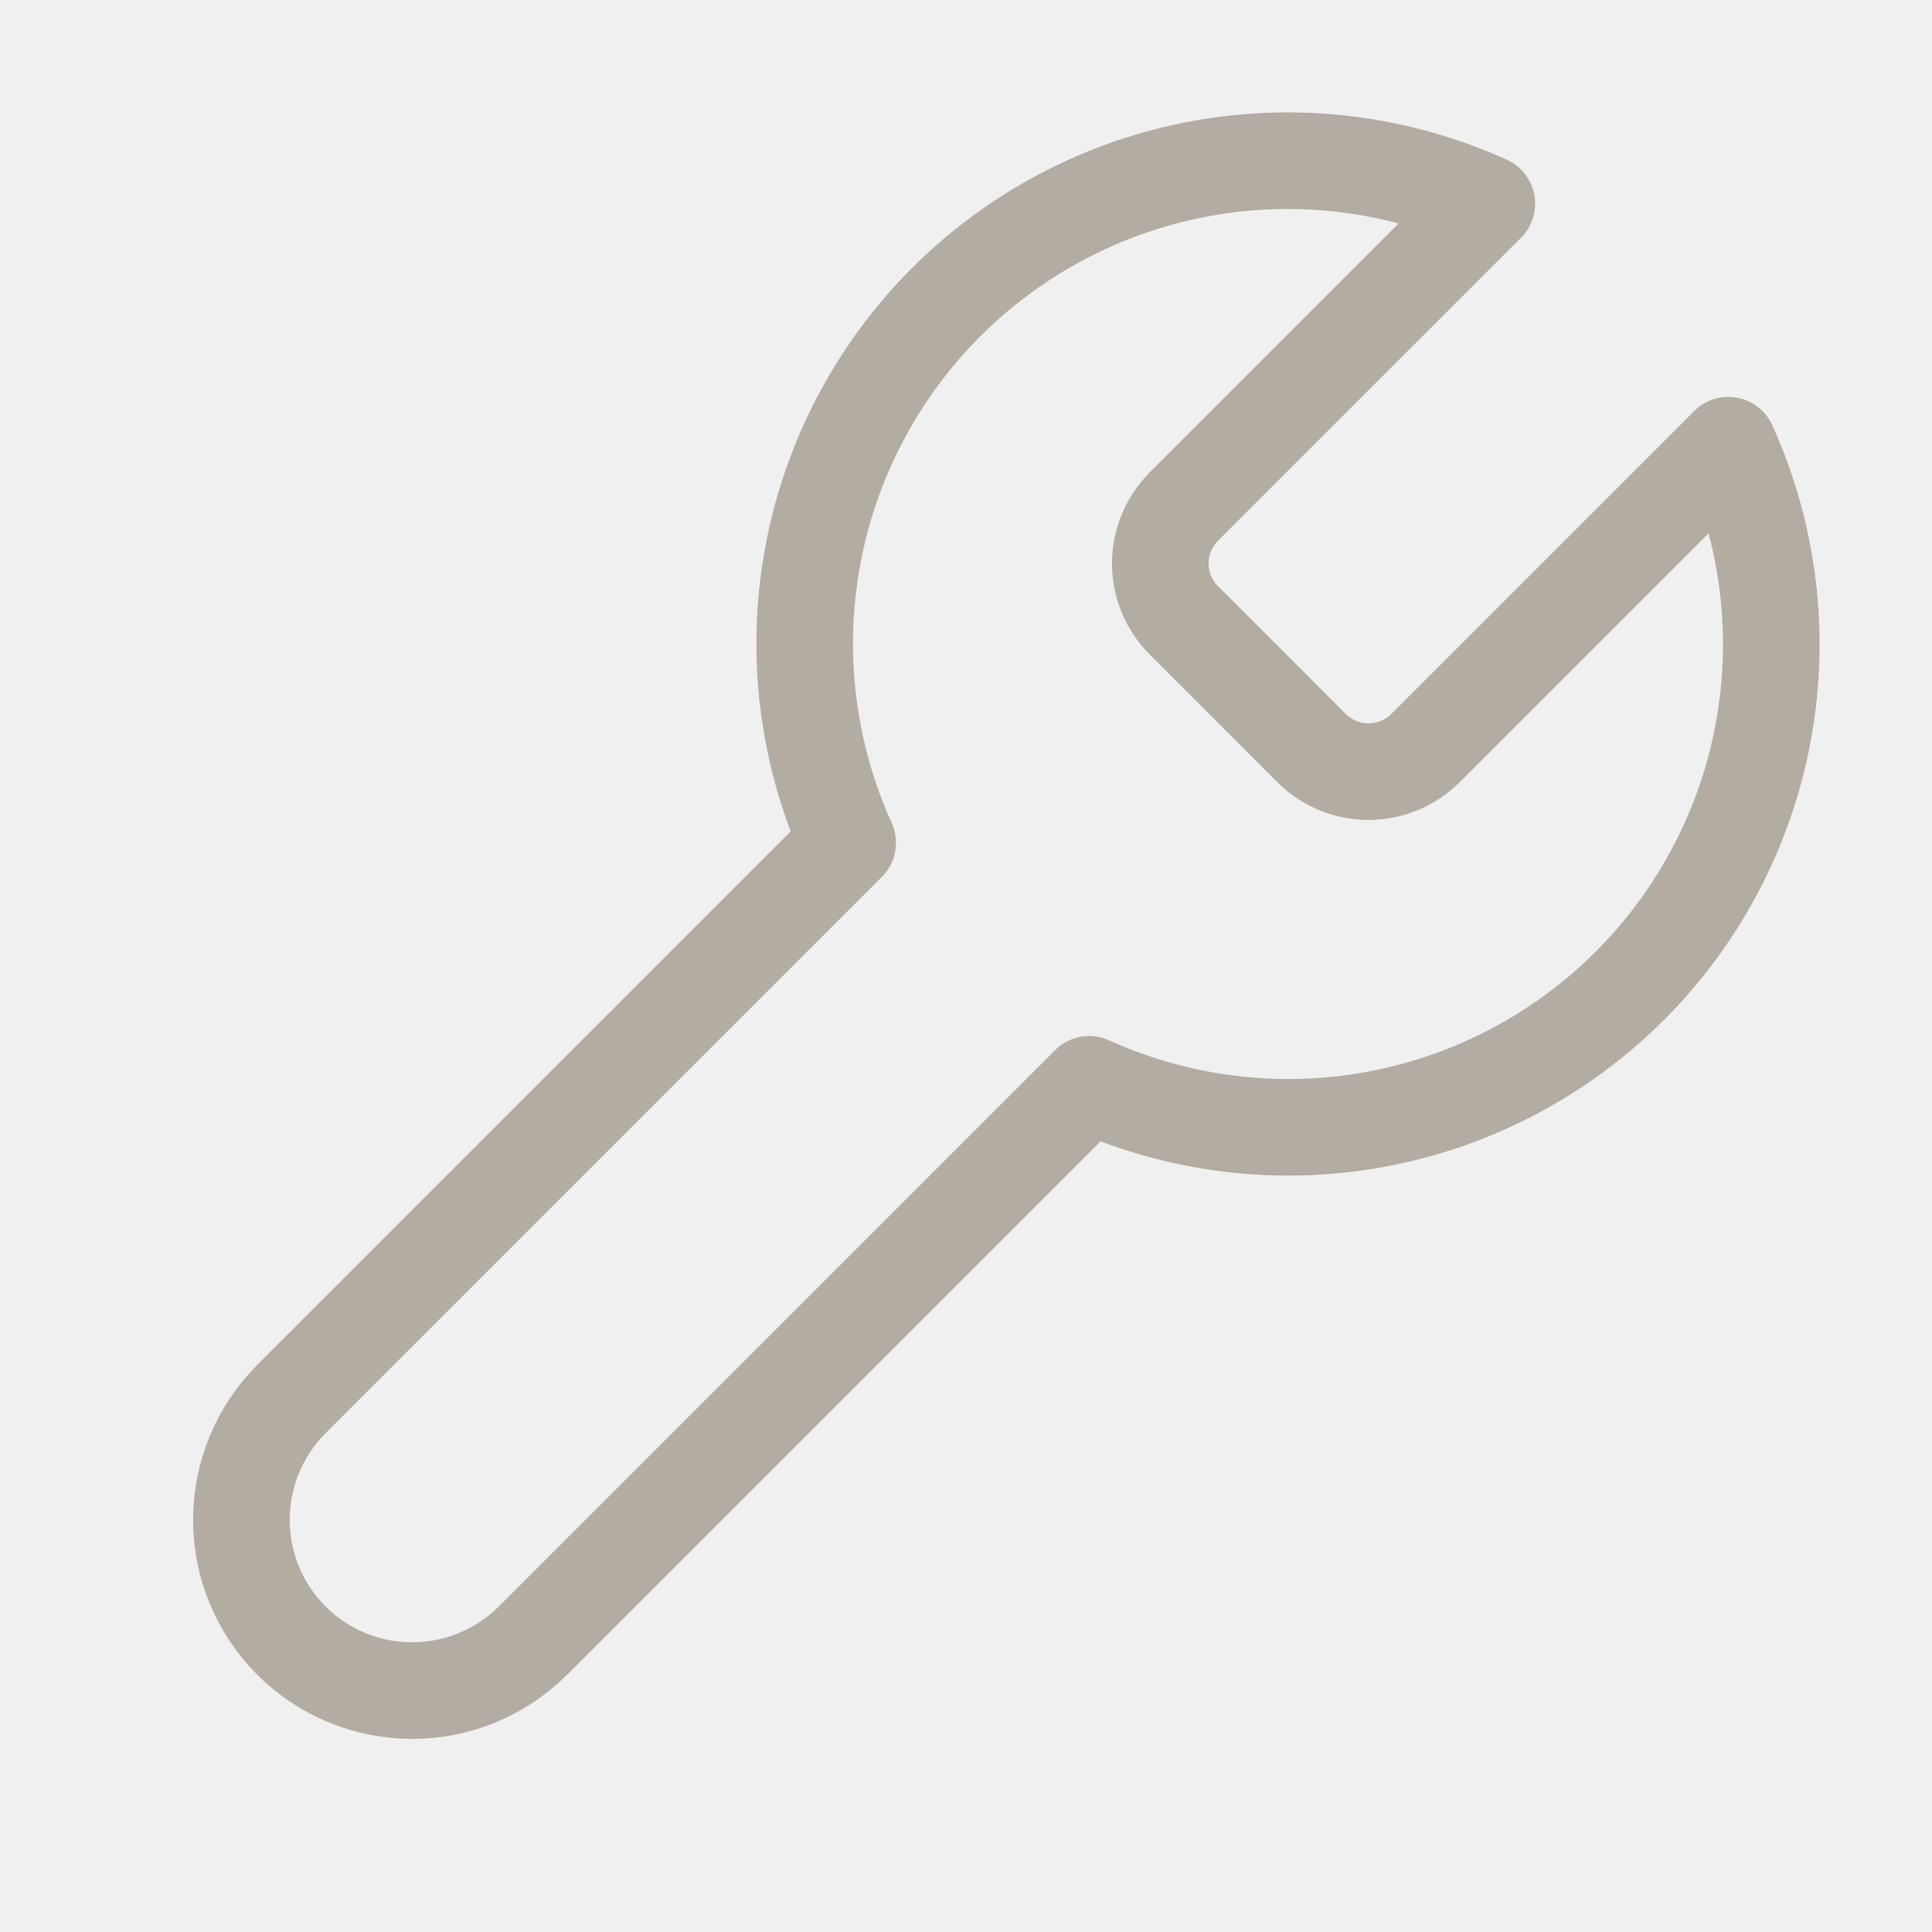
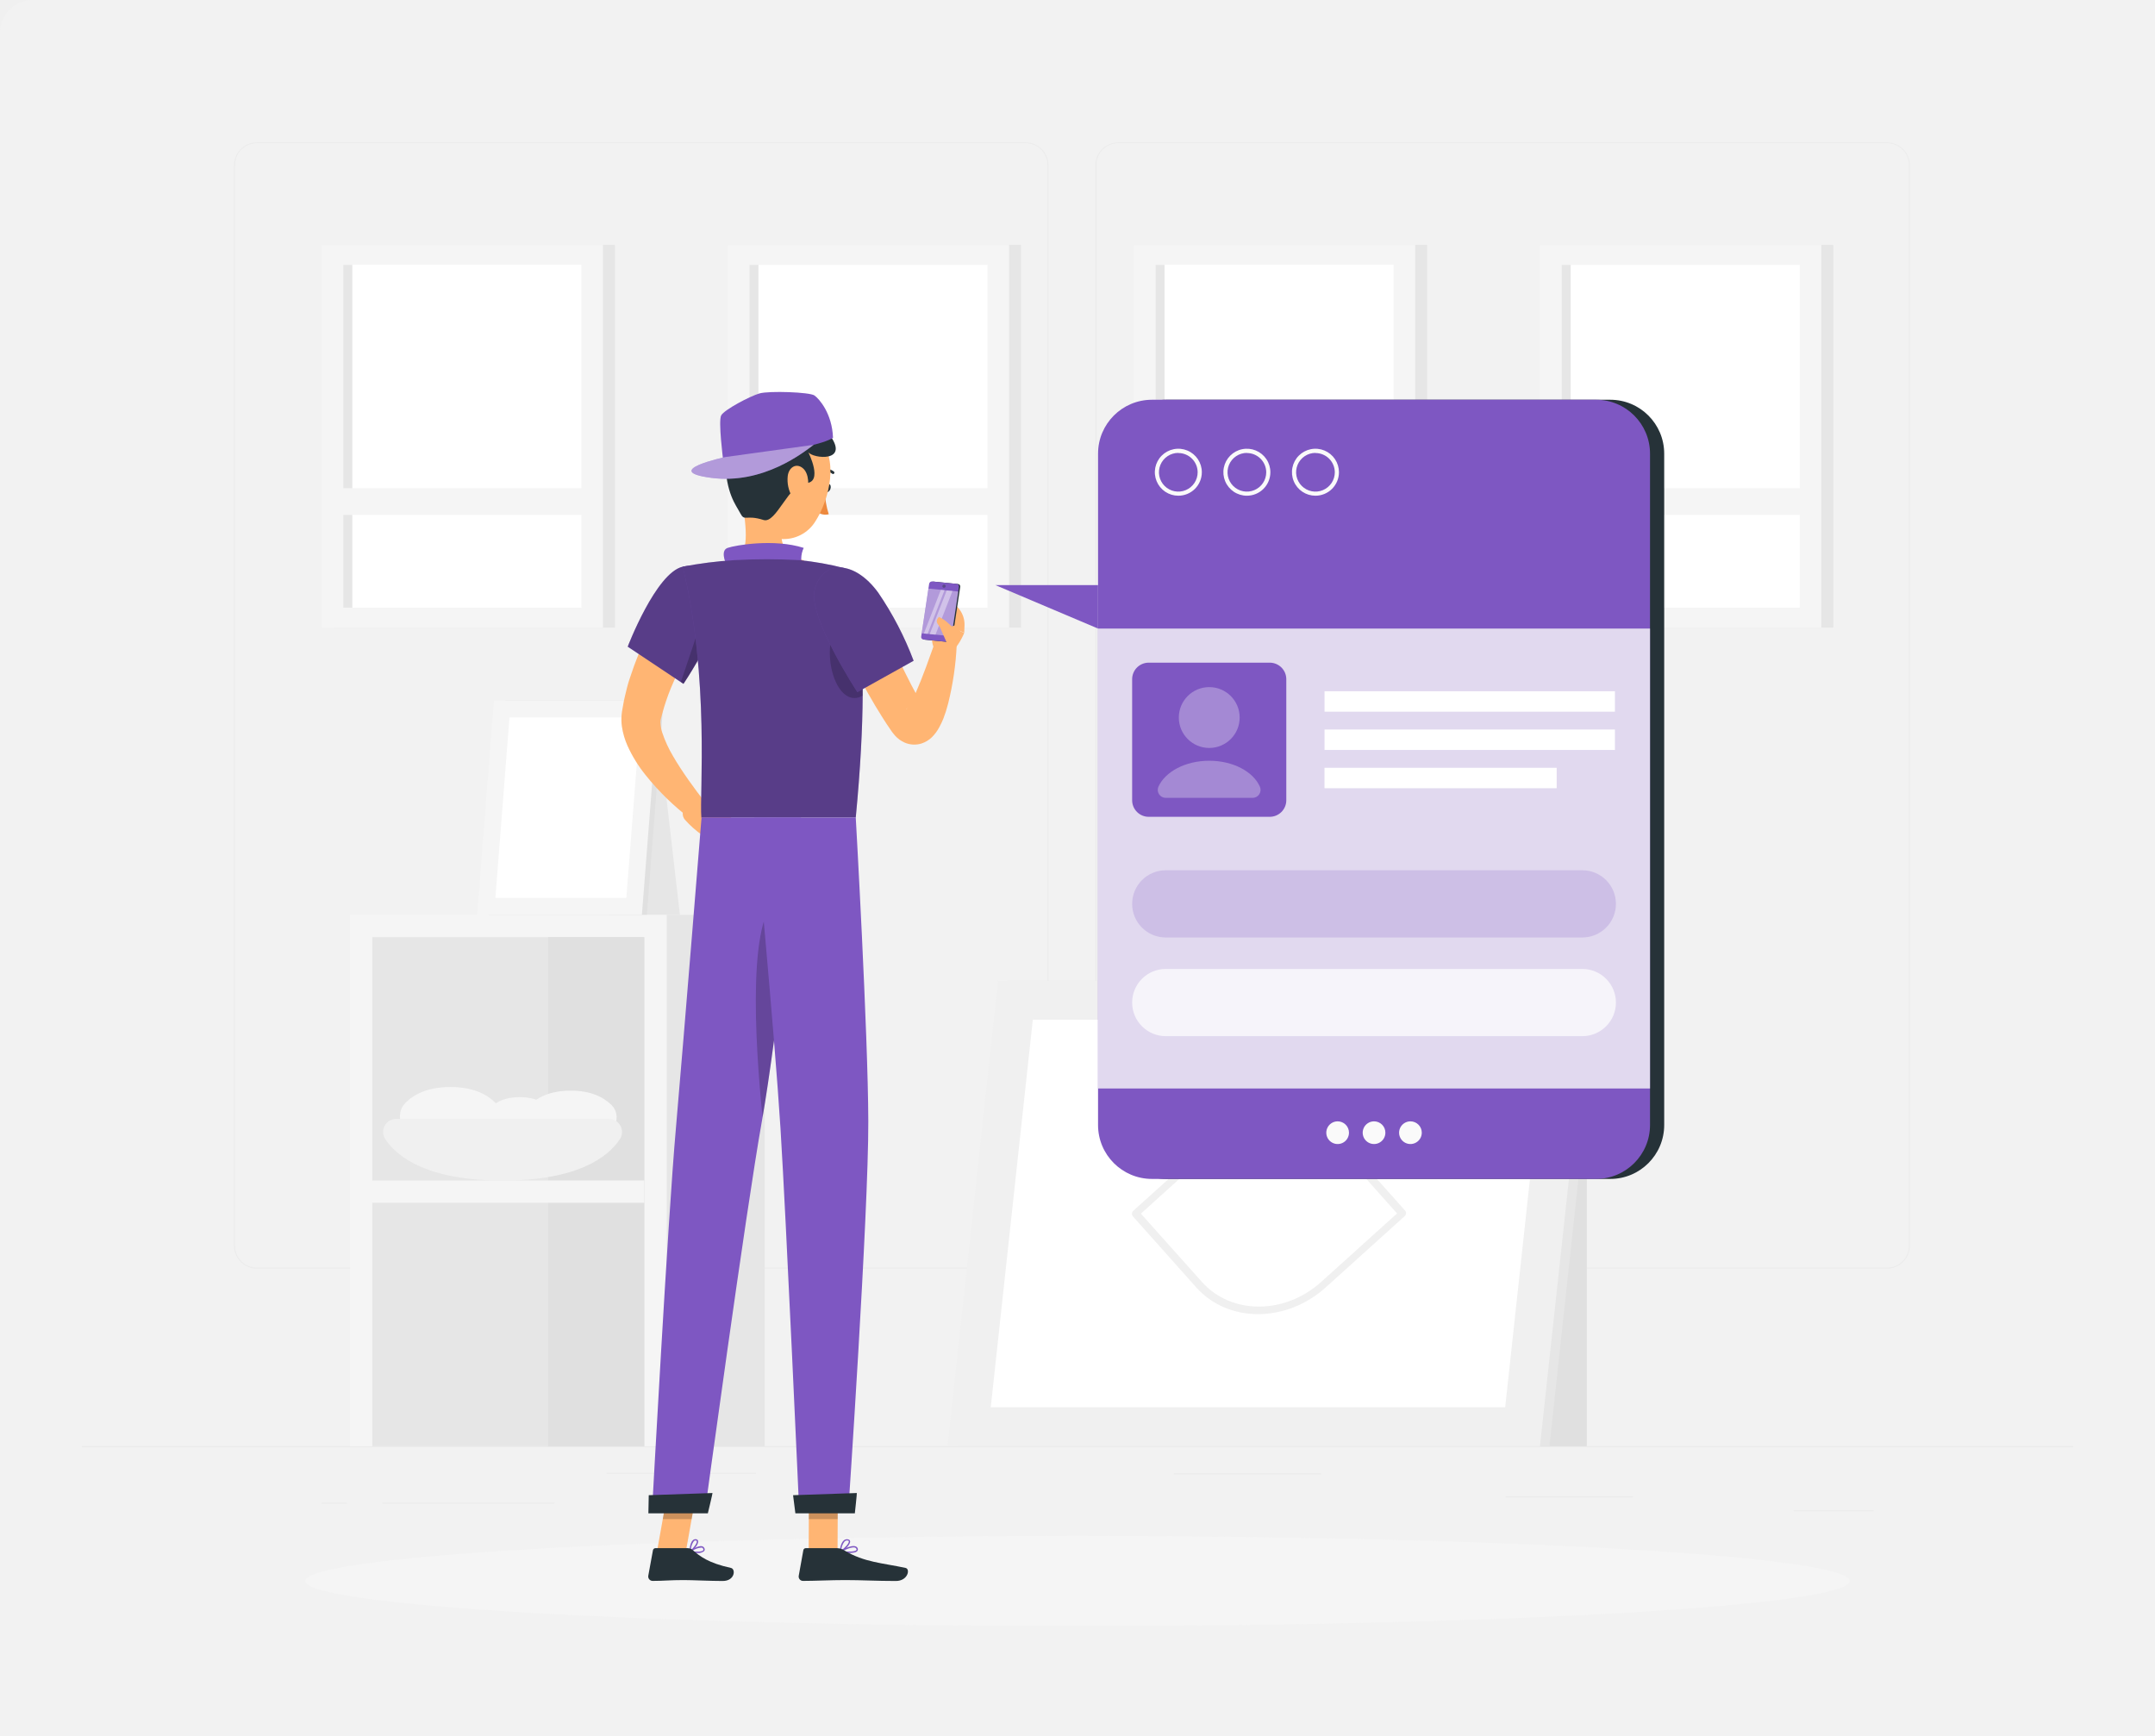
- <svg xmlns="http://www.w3.org/2000/svg" width="40" height="40" viewBox="0 0 40 40" fill="none">
-   <path d="M24.5 10.5C24.194 10.812 24.023 11.23 24.023 11.667C24.023 12.103 24.194 12.522 24.5 12.833L27.166 15.5C27.478 15.805 27.897 15.976 28.333 15.976C28.769 15.976 29.188 15.805 29.5 15.5L35.783 9.217C36.621 11.069 36.875 13.132 36.511 15.132C36.146 17.132 35.181 18.973 33.744 20.41C32.306 21.848 30.465 22.813 28.465 23.177C26.465 23.542 24.402 23.288 22.55 22.45L11.033 33.967C10.37 34.63 9.471 35.002 8.533 35.002C7.595 35.002 6.696 34.63 6.033 33.967C5.37 33.304 4.998 32.404 4.998 31.467C4.998 30.529 5.37 29.63 6.033 28.967L17.55 17.45C16.712 15.598 16.458 13.535 16.822 11.535C17.187 9.535 18.152 7.694 19.589 6.256C21.027 4.819 22.868 3.854 24.868 3.489C26.868 3.125 28.931 3.379 30.783 4.217L24.516 10.483L24.5 10.5Z" stroke="#B3ACA2" stroke-width="2" stroke-linecap="round" stroke-linejoin="round" />
+ <svg xmlns="http://www.w3.org/2000/svg" width="329" height="265" viewBox="0 0 329 265" fill="none">
+   <path d="M0 5C0 2.239 2.239 0 5 0H329V270H5C2.239 270 0 267.761 0 265V5Z" fill="#F2F2F2" />
+   <path d="M316.5 220.801H12.5V220.953H316.5V220.801Z" fill="#EBEBEB" />
+   <path d="M286.039 230.584H273.837V230.736H286.039V230.584Z" fill="#EBEBEB" />
+   <path d="M249.316 228.456H229.848V228.608H249.316V228.456Z" fill="#EBEBEB" />
+   <path d="M201.691 224.942H179.208V225.094H201.691V224.942Z" fill="#EBEBEB" />
+   <path d="M84.639 229.416H58.38V229.568H84.639V229.416Z" fill="#EBEBEB" />
+   <path d="M52.962 229.416H49.114V229.568H52.962V229.416Z" fill="#EBEBEB" />
+   <path d="M115.392 224.862H92.604V225.014H115.392V224.862Z" fill="#EBEBEB" />
+   <path d="M156.596 193.684H39.197C38.278 193.683 37.396 193.316 36.746 192.665C36.096 192.014 35.732 191.132 35.732 190.212V25.183C35.74 24.269 36.108 23.394 36.757 22.75C37.406 22.106 38.283 21.743 39.197 21.742H156.596C157.517 21.742 158.4 22.108 159.051 22.759C159.702 23.41 160.068 24.293 160.068 25.213V190.212C160.068 191.133 159.702 192.016 159.051 192.667C158.4 193.318 157.517 193.684 156.596 193.684ZM39.197 21.863C38.318 21.865 37.475 22.215 36.854 22.838C36.233 23.46 35.884 24.304 35.884 25.183V190.212C35.884 191.092 36.233 191.935 36.854 192.558C37.475 193.18 38.318 193.531 39.197 193.532H156.596C157.476 193.531 158.319 193.18 158.942 192.558C159.564 191.936 159.914 191.092 159.916 190.212V25.183C159.914 24.303 159.564 23.46 158.942 22.837C158.319 22.215 157.476 21.865 156.596 21.863H39.197Z" fill="#EBEBEB" />
+   <path d="M288.113 193.684H170.708C169.787 193.683 168.905 193.316 168.255 192.666C167.604 192.015 167.238 191.133 167.236 190.212V25.183C167.246 24.268 167.615 23.394 168.265 22.75C168.915 22.105 169.793 21.743 170.708 21.742H288.113C289.026 21.745 289.901 22.108 290.549 22.752C291.196 23.396 291.564 24.27 291.572 25.183V190.212C291.572 191.131 291.208 192.012 290.56 192.663C289.911 193.314 289.031 193.681 288.113 193.684ZM170.708 21.863C169.828 21.865 168.984 22.215 168.362 22.837C167.74 23.46 167.39 24.303 167.388 25.183V190.212C167.39 191.092 167.74 191.936 168.362 192.558C168.984 193.18 169.828 193.531 170.708 193.532H288.113C288.992 193.531 289.836 193.18 290.458 192.558C291.08 191.936 291.431 191.092 291.432 190.212V25.183C291.431 24.303 291.08 23.46 290.458 22.837C289.836 22.215 288.992 21.865 288.113 21.863H170.708Z" fill="#EBEBEB" />
+   <path d="M50.95 95.814H93.887L93.887 37.392L50.95 37.392L50.95 95.814Z" fill="#E6E6E6" />
+   <path d="M49.114 95.814H92.051L92.051 37.392L49.114 37.392L49.114 95.814Z" fill="#F5F5F5" />
+   <path d="M88.761 92.774V40.432H52.409V92.774H88.761Z" fill="white" />
+   <path d="M53.789 92.774V40.432H52.403V92.774H53.789Z" fill="#E6E6E6" />
+   <path d="M50.476 78.62H90.689V74.54H50.476V78.62Z" fill="#F5F5F5" />
+   <path d="M112.948 95.814H155.885V37.392L112.948 37.392V95.814Z" fill="#E6E6E6" />
+   <path d="M111.117 95.814H154.054V37.392L111.117 37.392V95.814Z" fill="#F5F5F5" />
+   <path d="M150.765 92.781V40.438H114.413V92.781H150.765Z" fill="white" />
+   <path d="M115.793 92.774V40.432H114.407V92.774H115.793Z" fill="#E6E6E6" />
+   <path d="M112.479 78.62H152.693V74.54H112.479V78.62Z" fill="#F5F5F5" />
+   <path d="M174.945 95.814H217.882V37.392L174.945 37.392V95.814Z" fill="#E6E6E6" />
+   <path d="M173.115 95.814H216.052V37.392L173.115 37.392V95.814Z" fill="#F5F5F5" />
+   <path d="M212.763 92.774V40.432H176.411V92.774H212.763Z" fill="white" />
+   <path d="M177.791 92.781V40.438H176.405V92.781H177.791Z" fill="#E6E6E6" />
+   <path d="M174.477 78.62H214.69V74.54H174.477V78.62Z" fill="#F5F5F5" />
+   <path d="M236.949 95.814H279.886V37.392L236.949 37.392V95.814Z" fill="#E6E6E6" />
+   <path d="M235.113 95.814H278.05V37.392L235.113 37.392V95.814Z" fill="#F5F5F5" />
+   <path d="M274.767 92.781V40.438H238.415V92.781H274.767Z" fill="white" />
+   <path d="M239.795 92.774V40.432H238.408V92.774H239.795Z" fill="#E6E6E6" />
+   <path d="M236.475 78.62H276.688V74.54H236.475V78.62Z" fill="#F5F5F5" />
+   <path d="M242.257 158.341H213.882V220.801H242.257V158.341Z" fill="#E0E0E0" />
+   <path d="M153.817 149.732L146.108 220.801H236.548L244.257 149.732H153.817Z" fill="#E6E6E6" />
+   <path d="M152.37 149.732L144.661 220.801H235.101L242.81 149.732H152.37Z" fill="#F0F0F0" />
+   <path d="M151.258 214.849H229.793L236.214 155.684H157.678L151.258 214.849Z" fill="white" />
+   <path d="M172.927 185.671L182.606 196.53C187.47 202.002 196.365 202.002 202.421 196.53L214.453 185.671C214.566 185.571 214.637 185.433 214.654 185.284C214.671 185.135 214.632 184.984 214.545 184.862L204.865 174.003C200.001 168.531 191.106 168.531 185.05 174.003L173.012 184.862C172.9 184.963 172.83 185.101 172.814 185.25C172.799 185.399 172.839 185.549 172.927 185.671ZM213.286 185.263L201.697 195.721C196.134 200.737 187.975 200.737 183.5 195.721L174.179 185.294L185.78 174.812C191.343 169.796 199.509 169.796 203.977 174.812L213.286 185.263Z" fill="#F0F0F0" />
+   <path d="M101.766 220.801H116.748L116.748 139.663H101.766L101.766 220.801Z" fill="#E6E6E6" />
+   <path d="M101.767 139.663H53.443V220.801H101.767V139.663Z" fill="#F5F5F5" />
+   <path d="M98.362 220.801V143.068H56.841L56.841 220.801H98.362Z" fill="#E6E6E6" />
+   <path d="M98.362 220.801V143.068H83.678V220.801H98.362Z" fill="#E0E0E0" />
+   <path d="M73.567 173.304C74.137 173.305 74.694 173.138 75.169 172.824C75.644 172.51 76.016 172.062 76.238 171.538C76.46 171.014 76.522 170.435 76.417 169.875C76.312 169.316 76.044 168.799 75.647 168.391C74.321 167.042 72.187 165.959 68.764 165.959C65.341 165.959 63.213 167.054 61.882 168.391C61.484 168.8 61.216 169.317 61.111 169.877C61.006 170.437 61.069 171.016 61.292 171.541C61.514 172.066 61.887 172.513 62.363 172.826C62.839 173.14 63.397 173.306 63.967 173.304H73.567Z" fill="#F5F5F5" />
+   <path d="M82.42 172.228C82.786 172.228 83.143 172.121 83.448 171.919C83.753 171.717 83.992 171.43 84.135 171.093C84.277 170.757 84.318 170.386 84.251 170.026C84.184 169.667 84.012 169.335 83.757 169.072C82.9 168.209 81.532 167.504 79.337 167.504C77.142 167.504 75.768 168.209 74.917 169.072C74.663 169.335 74.491 169.667 74.424 170.026C74.357 170.386 74.397 170.757 74.54 171.093C74.683 171.43 74.921 171.717 75.227 171.919C75.531 172.121 75.889 172.228 76.255 172.228H82.42Z" fill="#F5F5F5" />
+   <path d="M91.504 173.213C92.022 173.214 92.528 173.062 92.96 172.776C93.392 172.49 93.73 172.083 93.932 171.606C94.134 171.129 94.191 170.603 94.095 170.094C93.999 169.585 93.756 169.115 93.394 168.744C92.178 167.528 90.245 166.513 87.132 166.513C84.019 166.513 82.073 167.516 80.87 168.744C80.508 169.115 80.264 169.585 80.169 170.094C80.073 170.603 80.13 171.129 80.332 171.606C80.534 172.083 80.872 172.49 81.304 172.776C81.736 173.062 82.242 173.214 82.76 173.213H91.504Z" fill="#F5F5F5" />
+   <path d="M92.969 170.823C93.332 170.825 93.688 170.924 93.998 171.113C94.309 171.301 94.562 171.57 94.732 171.891C94.901 172.212 94.98 172.573 94.96 172.936C94.939 173.298 94.821 173.648 94.616 173.948C92.792 176.684 88.165 180.235 76.729 180.235C65.293 180.235 60.684 176.684 58.836 173.948C58.631 173.648 58.513 173.297 58.492 172.934C58.472 172.571 58.552 172.209 58.722 171.888C58.892 171.567 59.146 171.298 59.458 171.11C59.769 170.923 60.126 170.823 60.489 170.823H92.969Z" fill="#F0F0F0" />
+   <path d="M98.362 183.634V180.229H54.999V183.634H98.362Z" fill="#F5F5F5" />
+   <path d="M92.932 139.663H103.797L100.575 111.72H92.932V139.663Z" fill="#E6E6E6" />
+   <path d="M74.589 139.663H98.757L101.304 106.953H77.136L74.589 139.663Z" fill="#E0E0E0" />
+   <path d="M72.85 139.663H97.997L100.55 106.953H75.404L72.85 139.663Z" fill="#F5F5F5" />
+   <path d="M95.62 137.085L97.772 109.531H77.781L75.629 137.085H95.62Z" fill="white" />
+   <path d="M164.5 248.258C229.606 248.258 282.385 245.177 282.385 241.376C282.385 237.575 229.606 234.493 164.5 234.493C99.394 234.493 46.615 237.575 46.615 241.376C46.615 245.177 99.394 248.258 164.5 248.258Z" fill="#F5F5F5" />
+   <path d="M105.749 122.311L108.588 122.183L107.305 127.57C106.293 126.876 105.37 126.059 104.557 125.138C104.323 124.862 104.207 124.505 104.234 124.145C104.261 123.784 104.43 123.448 104.703 123.211L105.749 122.311Z" fill="#FFB573" />
+   <path d="M111.878 125.09L110.607 129.485L107.305 127.57L108.588 122.183L111.878 125.09Z" fill="#FFB573" />
+   <path d="M132.781 91.194C133.93 93.741 135.134 96.356 136.35 98.903C137.566 101.451 138.782 104.01 140.131 106.448C140.454 107.056 140.8 107.664 141.135 108.272L141.201 108.388C141.201 108.388 141.201 108.388 141.147 108.345C140.971 108.177 140.764 108.042 140.539 107.95C140.426 107.899 140.307 107.86 140.186 107.835C140.049 107.801 139.908 107.783 139.767 107.78C139.505 107.768 139.243 107.805 138.994 107.889C138.764 107.954 138.555 108.078 138.386 108.248C138.301 108.364 138.441 108.248 138.563 108.09C138.714 107.882 138.852 107.665 138.976 107.439C139.262 106.935 139.584 106.345 139.821 105.737C140.891 103.305 141.852 100.539 142.807 97.876L146.059 98.484C145.919 101.501 145.479 104.497 144.746 107.427C144.547 108.22 144.3 109 144.004 109.762C143.825 110.196 143.622 110.621 143.396 111.033C143.095 111.603 142.707 112.124 142.247 112.577C141.813 112.993 141.292 113.309 140.721 113.501C140.299 113.638 139.857 113.697 139.414 113.677C139.182 113.666 138.952 113.633 138.727 113.58C138.519 113.53 138.316 113.463 138.119 113.38C137.561 113.134 137.062 112.773 136.654 112.322C136.515 112.171 136.385 112.012 136.264 111.847L136.112 111.635L136.033 111.519C135.608 110.911 135.176 110.26 134.775 109.622C133.158 107.081 131.735 104.491 130.367 101.87C128.999 99.25 127.783 96.599 126.628 93.838L132.781 91.194Z" fill="#FFB573" />
+   <path d="M142.284 96.945L142.946 94.805L147.202 96.629C147.202 96.629 146.309 98.97 144.77 99.924C144.465 100.118 144.095 100.183 143.741 100.104C143.388 100.025 143.08 99.81 142.886 99.505C142.401 98.744 142.189 97.842 142.284 96.945Z" fill="#FFB573" />
+   <path d="M143.828 91.498L144.509 91.692C145.322 91.927 146.033 92.427 146.53 93.112C147.026 93.797 147.28 94.628 147.251 95.474L147.208 96.611L142.952 94.787L143.828 91.498Z" fill="#FFB573" />
+   <path d="M144.916 98.028L141.165 97.657C141.114 97.651 141.064 97.636 141.019 97.611C140.974 97.585 140.934 97.551 140.903 97.51C140.871 97.469 140.849 97.422 140.836 97.372C140.824 97.322 140.822 97.27 140.831 97.219L142.047 89.151C142.064 89.044 142.122 88.948 142.208 88.881C142.293 88.815 142.401 88.783 142.509 88.792L146.254 89.163C146.306 89.166 146.357 89.181 146.403 89.205C146.45 89.23 146.49 89.264 146.523 89.305C146.555 89.347 146.578 89.394 146.59 89.445C146.602 89.496 146.604 89.549 146.594 89.601L145.378 97.669C145.359 97.775 145.301 97.87 145.216 97.937C145.131 98.003 145.024 98.035 144.916 98.028Z" fill="#263238" />
+   <path d="M144.722 98.009L140.976 97.638C140.925 97.633 140.875 97.618 140.829 97.593C140.784 97.567 140.744 97.533 140.712 97.492C140.681 97.451 140.657 97.405 140.644 97.354C140.631 97.304 140.628 97.252 140.636 97.201L141.852 89.132C141.869 89.025 141.926 88.928 142.012 88.861C142.098 88.794 142.206 88.763 142.314 88.774L146.059 89.145C146.111 89.15 146.161 89.165 146.206 89.191C146.252 89.216 146.291 89.25 146.323 89.291C146.355 89.332 146.378 89.379 146.391 89.429C146.405 89.479 146.407 89.531 146.4 89.582L145.184 97.651C145.166 97.757 145.108 97.854 145.023 97.92C144.937 97.987 144.83 98.018 144.722 98.009Z" fill="#7E57C2" />
+   <path opacity="0.4" d="M145.263 97.134L140.715 96.69L141.755 89.862L146.302 90.312L145.263 97.134Z" fill="white" />
+   <path opacity="0.4" d="M141.609 96.775L141.049 96.72L143.64 90.05L144.199 90.105L141.609 96.775Z" fill="white" />
+   <path opacity="0.4" d="M142.819 96.897L141.943 96.811L144.533 90.142L145.415 90.227L142.819 96.897Z" fill="white" />
+   <path opacity="0.4" d="M144.375 89.522C144.362 89.588 144.325 89.648 144.272 89.689C144.218 89.73 144.151 89.751 144.083 89.747C144.051 89.743 144.02 89.733 143.992 89.717C143.964 89.701 143.939 89.68 143.92 89.654C143.9 89.629 143.885 89.6 143.877 89.569C143.868 89.537 143.866 89.505 143.871 89.473C143.882 89.405 143.919 89.344 143.972 89.302C144.026 89.259 144.094 89.238 144.162 89.242C144.228 89.251 144.287 89.285 144.326 89.338C144.366 89.39 144.384 89.456 144.375 89.522Z" fill="#263238" />
+   <path d="M145.962 95.419L145.299 95.644L144.691 95.085C144.383 94.793 144.035 94.545 143.658 94.349L143.342 94.185L143.171 94.398C143.075 94.513 143.019 94.658 143.012 94.808C143.006 94.959 143.049 95.107 143.135 95.231L143.494 95.748L144.71 98.514L145.926 98.18L146.917 96.897L145.962 95.419Z" fill="#FFB573" />
+   <path d="M108.375 93.358C107.676 94.574 106.904 95.869 106.217 97.158C105.53 98.447 104.831 99.76 104.199 101.074C103.566 102.387 102.983 103.712 102.429 105.038C101.9 106.33 101.453 107.654 101.092 109.002L100.873 109.835C100.837 109.999 100.823 110.166 100.83 110.333C100.851 110.85 100.943 111.362 101.104 111.853C101.526 113.116 102.084 114.329 102.77 115.471C103.469 116.687 104.284 117.903 105.135 119.119C105.986 120.335 106.904 121.551 107.798 122.682L105.524 125.102C102.932 123.143 100.593 120.87 98.562 118.335C97.46 116.971 96.534 115.474 95.808 113.878C95.389 112.943 95.099 111.955 94.945 110.941C94.861 110.337 94.847 109.725 94.902 109.117L94.957 108.643L95.012 108.327L95.127 107.689C95.261 106.819 95.48 106.017 95.674 105.19C95.869 104.363 96.13 103.585 96.404 102.812C96.915 101.244 97.529 99.772 98.173 98.259C98.818 96.745 99.529 95.346 100.289 93.936C100.666 93.23 101.055 92.531 101.456 91.838C101.858 91.127 102.259 90.476 102.739 89.74L108.375 93.358Z" fill="#FFB573" />
+   <path d="M125.983 74.358C125.868 74.692 125.947 75.033 126.166 75.118C126.384 75.203 126.652 74.996 126.774 74.662C126.895 74.328 126.81 73.987 126.591 73.902C126.372 73.817 126.099 74.03 125.983 74.358Z" fill="#263238" />
+   <path d="M125.916 75.021C125.963 76.206 126.167 77.38 126.524 78.511C126.238 78.586 125.938 78.596 125.647 78.541C125.356 78.487 125.08 78.368 124.84 78.195L125.916 75.021Z" fill="#ED893E" />
+   <path d="M127.157 72.376C127.115 72.369 127.077 72.35 127.047 72.321C126.841 72.162 126.601 72.054 126.345 72.005C126.089 71.957 125.826 71.969 125.576 72.042C125.549 72.049 125.522 72.051 125.495 72.048C125.468 72.044 125.441 72.035 125.418 72.022C125.394 72.008 125.373 71.99 125.356 71.969C125.34 71.947 125.328 71.922 125.32 71.896C125.313 71.869 125.311 71.842 125.314 71.815C125.318 71.787 125.327 71.761 125.34 71.737C125.354 71.714 125.372 71.693 125.394 71.676C125.415 71.659 125.44 71.647 125.466 71.64C125.784 71.549 126.118 71.535 126.442 71.6C126.765 71.664 127.069 71.805 127.327 72.011C127.366 72.051 127.388 72.104 127.388 72.16C127.388 72.216 127.366 72.269 127.327 72.309C127.305 72.331 127.278 72.349 127.249 72.36C127.219 72.372 127.188 72.377 127.157 72.376Z" fill="#263238" />
+   <path d="M113.343 75.367C113.458 79.015 114.802 83.375 112.631 85.527C112.631 85.527 113.641 88.792 119.623 88.792C126.208 88.792 122.663 85.527 122.663 85.527C119.015 84.67 119.015 82.001 119.557 79.496L113.343 75.367Z" fill="#FFB573" />
+   <path d="M111.087 86.646C110.576 85.612 110.048 84.019 111.087 83.648C112.248 83.241 118.189 82.207 122.7 83.648C122.463 84.151 122.335 84.698 122.325 85.253C122.315 85.808 122.422 86.36 122.639 86.871L111.087 86.646Z" fill="#7E57C2" />
+   <path d="M106.479 237.102C106.092 237.101 105.707 237.06 105.329 236.98C105.309 236.975 105.291 236.965 105.277 236.95C105.263 236.934 105.253 236.915 105.25 236.895C105.245 236.875 105.246 236.855 105.254 236.836C105.262 236.817 105.275 236.802 105.293 236.791C105.342 236.755 106.509 235.934 107.166 236.068C107.236 236.082 107.303 236.111 107.362 236.153C107.421 236.195 107.47 236.249 107.506 236.311C107.558 236.384 107.587 236.471 107.587 236.56C107.587 236.65 107.558 236.737 107.506 236.81C107.363 236.924 107.198 237.009 107.022 237.059C106.845 237.109 106.661 237.124 106.479 237.102ZM105.615 236.822C106.278 236.937 107.178 236.931 107.36 236.688C107.36 236.688 107.433 236.591 107.33 236.421C107.307 236.382 107.277 236.349 107.24 236.323C107.203 236.298 107.161 236.281 107.117 236.275C106.574 236.307 106.052 236.497 105.615 236.822Z" fill="#7E57C2" />
+   <path d="M105.354 236.974H105.299C105.282 236.964 105.268 236.95 105.258 236.933C105.249 236.916 105.244 236.896 105.244 236.877C105.244 236.822 105.305 235.557 105.798 235.132C105.858 235.08 105.929 235.041 106.005 235.018C106.082 234.995 106.162 234.988 106.241 234.998C106.322 234.997 106.401 235.024 106.463 235.075C106.525 235.126 106.567 235.198 106.582 235.278C106.679 235.77 105.84 236.731 105.402 236.974H105.354ZM106.168 235.186C106.082 235.187 105.999 235.222 105.937 235.284C105.644 235.685 105.481 236.167 105.469 236.664C105.901 236.323 106.436 235.6 106.381 235.308C106.381 235.308 106.381 235.211 106.217 235.192L106.168 235.186Z" fill="#7E57C2" />
+   <path d="M129.637 237.102C129.183 237.1 128.729 237.059 128.281 236.98C128.261 236.975 128.243 236.965 128.229 236.95C128.215 236.934 128.205 236.915 128.202 236.895C128.199 236.874 128.202 236.852 128.21 236.833C128.219 236.813 128.233 236.797 128.251 236.785C128.47 236.658 130.428 235.539 130.902 236.311C130.95 236.378 130.976 236.459 130.976 236.542C130.976 236.625 130.95 236.706 130.902 236.773C130.744 237.023 130.203 237.102 129.637 237.102ZM128.616 236.822C129.443 236.937 130.561 236.925 130.75 236.652C130.75 236.652 130.811 236.566 130.719 236.421C130.452 235.983 129.266 236.481 128.628 236.822H128.616Z" fill="#7E57C2" />
+   <path d="M128.306 236.974C128.286 236.98 128.265 236.98 128.245 236.974C128.23 236.965 128.218 236.951 128.21 236.935C128.202 236.918 128.2 236.9 128.202 236.883C128.202 236.834 128.275 235.667 128.81 235.186C128.888 235.116 128.98 235.064 129.079 235.032C129.179 235.001 129.284 234.991 129.388 235.004C129.68 235.034 129.765 235.18 129.783 235.302C129.868 235.813 128.871 236.743 128.342 236.986L128.306 236.974ZM129.309 235.186C129.176 235.187 129.049 235.237 128.95 235.326C128.638 235.714 128.455 236.191 128.427 236.688C128.956 236.366 129.643 235.624 129.589 235.32C129.589 235.29 129.589 235.211 129.37 235.192L129.309 235.186Z" fill="#7E57C2" />
+   <path d="M123.46 236.877H127.868L127.911 226.674H123.503L123.46 236.877Z" fill="#FFB573" />
+   <path d="M100.301 236.877H104.709L106.527 226.674H102.125L100.301 236.877Z" fill="#FFB573" />
+   <path d="M105.001 236.366H100.052C99.966 236.367 99.882 236.398 99.816 236.453C99.749 236.509 99.704 236.585 99.687 236.67L98.97 240.585C98.955 240.682 98.961 240.781 98.988 240.875C99.015 240.97 99.063 241.057 99.127 241.131C99.191 241.205 99.271 241.264 99.36 241.304C99.45 241.345 99.547 241.365 99.645 241.364C101.371 241.364 102.21 241.236 104.387 241.236C105.725 241.236 108.485 241.376 110.339 241.376C112.194 241.376 112.358 239.552 111.592 239.382C108.169 238.64 106.849 237.612 105.731 236.639C105.528 236.464 105.269 236.367 105.001 236.366Z" fill="#263238" />
+   <path d="M127.819 236.366H123.004C122.918 236.366 122.835 236.397 122.769 236.452C122.703 236.508 122.66 236.585 122.645 236.67L121.94 240.585C121.923 240.682 121.927 240.78 121.953 240.875C121.979 240.969 122.025 241.056 122.088 241.131C122.151 241.205 122.23 241.264 122.319 241.305C122.408 241.345 122.505 241.365 122.603 241.364C124.342 241.364 126.859 241.236 129.023 241.236C131.577 241.236 133.784 241.376 136.775 241.376C138.599 241.376 139.013 239.552 138.253 239.382C134.775 238.628 131.96 238.549 128.908 236.712C128.584 236.498 128.207 236.378 127.819 236.366Z" fill="#263238" />
+   <path d="M104.223 86.518C100.131 87.467 95.832 98.727 95.832 98.727L104.344 104.405C106.297 101.444 108.009 98.332 109.464 95.097C111.707 89.941 108.412 85.582 104.223 86.518Z" fill="#7E57C2" />
+   <path opacity="0.3" d="M104.223 86.518C100.131 87.467 95.832 98.727 95.832 98.727L104.344 104.405C106.297 101.444 108.009 98.332 109.464 95.097C111.707 89.941 108.412 85.582 104.223 86.518Z" fill="black" />
+   <path opacity="0.2" d="M107.463 93.699L103.943 104.138L104.344 104.405C104.344 104.405 105.95 102.028 107.658 98.812L107.463 93.699Z" fill="black" />
+   <path d="M131.704 106.199C131.674 111.118 131.376 117.234 130.647 124.822H107.08C106.776 121.211 108.369 103.542 104.229 86.518C106.819 86.016 109.439 85.683 112.072 85.521C115.407 85.332 118.751 85.332 122.086 85.521C124.389 85.754 126.672 86.16 128.914 86.737C128.914 86.737 130.926 88.926 131.54 99.158C131.668 101.183 131.723 103.512 131.704 106.199Z" fill="#7E57C2" />
+   <path opacity="0.3" d="M131.704 106.199C131.674 111.118 131.376 117.234 130.647 124.822H107.08C106.776 121.211 108.369 103.542 104.229 86.518C106.819 86.016 109.439 85.683 112.072 85.521C115.407 85.332 118.751 85.332 122.086 85.521C124.389 85.754 126.672 86.16 128.914 86.737C128.914 86.737 130.926 88.926 131.54 99.158C131.668 101.183 131.723 103.512 131.704 106.199Z" fill="black" />
+   <path opacity="0.2" d="M131.704 106.199C128.154 108.297 125.406 101.11 127.309 95.966L131.565 99.165C131.668 101.183 131.723 103.512 131.704 106.199Z" fill="black" />
+   <path d="M124.372 90.008C123.278 94.057 130.89 105.67 130.89 105.67L139.481 100.879C138.101 97.21 136.287 93.719 134.076 90.482C130.415 85.46 125.588 85.442 124.372 90.008Z" fill="#7E57C2" />
+   <path opacity="0.3" d="M124.372 90.008C123.278 94.057 130.89 105.67 130.89 105.67L139.481 100.879C138.101 97.21 136.287 93.719 134.076 90.482C130.415 85.46 125.588 85.442 124.372 90.008Z" fill="black" />
+   <path opacity="0.2" d="M127.91 226.68L127.886 231.934H123.478L123.502 226.68H127.91Z" fill="black" />
+   <path opacity="0.2" d="M102.125 226.68H106.527L105.591 231.934H101.183L102.125 226.68Z" fill="black" />
+   <path d="M115.191 69.336C114.012 73.555 113.106 75.963 114.425 78.882C114.839 79.835 115.506 80.657 116.354 81.258C117.202 81.859 118.199 82.215 119.236 82.289C120.272 82.363 121.31 82.152 122.235 81.677C123.159 81.203 123.936 80.484 124.481 79.599C126.64 76.237 128.208 69.871 124.798 66.697C124.08 65.986 123.187 65.477 122.21 65.22C121.233 64.964 120.205 64.97 119.231 65.238C118.257 65.505 117.37 66.025 116.661 66.745C115.952 67.464 115.445 68.358 115.191 69.336Z" fill="#FFB573" />
+   <path d="M114.449 64.393C112.388 63.864 110.528 65.208 110.698 70.309C110.868 75.41 112.303 76.997 113.008 78.347C113.714 79.696 113.787 78.505 116.577 79.392C118.493 80 120.469 73.793 122.986 73.756C125.782 73.714 123.393 69.02 123.393 69.02C124.001 70.023 130.014 70.704 126.5 66.193C123.387 62.198 112.34 61.462 114.449 64.393Z" fill="#263238" />
+   <path d="M110.388 70.114C110.388 70.114 124.232 68.692 127.175 66.843C127.041 63.116 125.071 60.903 124.348 60.38C123.624 59.857 117.422 59.651 115.975 60.058C114.528 60.465 110.564 62.557 110.102 63.42C109.64 64.284 110.388 70.114 110.388 70.114Z" fill="#7E57C2" />
+   <path d="M124.22 67.913C122.706 69.044 116.559 73.993 108.631 72.96C100.703 71.926 110.686 69.786 110.686 69.786L124.22 67.913Z" fill="#7E57C2" />
+   <path opacity="0.4" d="M124.22 67.913C122.706 69.044 116.559 73.993 108.631 72.96C100.703 71.926 110.686 69.786 110.686 69.786L124.22 67.913Z" fill="white" />
+   <path d="M120.262 72.674C120.141 73.772 120.376 74.88 120.931 75.835C121.672 77.088 122.755 76.65 123.162 75.41C123.521 74.297 123.569 72.303 122.554 71.47C121.539 70.637 120.42 71.367 120.262 72.674Z" fill="#FFB573" />
+   <path d="M122.287 124.822C122.287 124.822 118.584 158.487 116.328 171.103C113.86 184.911 107.603 230.894 107.603 230.894H99.535C99.535 230.894 101.967 186.005 103.183 172.331C104.472 157.49 107.105 124.798 107.105 124.798L122.287 124.822Z" fill="#7E57C2" />
+   <path d="M108.777 227.945C108.813 227.945 108.065 231.046 108.065 231.046H98.988L99.043 228.279L108.777 227.945Z" fill="#263238" />
+   <path opacity="0.2" d="M119.587 136.818C113.854 137.949 115.294 159.508 116.419 170.598C117.787 162.761 119.642 147.677 120.894 136.976C120.489 136.775 120.028 136.719 119.587 136.818Z" fill="black" />
+   <path d="M130.647 124.822C130.647 124.822 132.525 157.758 132.562 171.194C132.604 185.178 129.491 230.918 129.491 230.918H122.025C122.025 230.918 120.019 185.981 119.155 172.258C118.219 157.302 115.155 124.834 115.155 124.834L130.647 124.822Z" fill="#7E57C2" />
+   <path d="M130.811 227.945C130.847 227.945 130.507 231.046 130.507 231.046H121.429L121.077 228.279L130.811 227.945Z" fill="#263238" />
+   <path d="M151.957 89.327L167.637 95.966V89.327H151.957Z" fill="#7E57C2" />
+   <path d="M245.838 61.031H178.034C173.487 61.031 169.802 64.716 169.802 69.263V171.76C169.802 176.306 173.487 179.992 178.034 179.992H245.838C250.385 179.992 254.071 176.306 254.071 171.76V69.263C254.071 64.716 250.385 61.031 245.838 61.031Z" fill="#263238" />
+   <path d="M243.674 61.031H175.87C171.323 61.031 167.637 64.716 167.637 69.263V171.76C167.637 176.306 171.323 179.992 175.87 179.992H243.674C248.22 179.992 251.906 176.306 251.906 171.76V69.263C251.906 64.716 248.22 61.031 243.674 61.031Z" fill="#7E57C2" />
+   <path opacity="0.8" d="M251.906 95.966H167.637V166.184H251.906V95.966Z" fill="#FAFAFA" />
+   <path d="M179.895 75.683C179.185 75.683 178.492 75.473 177.902 75.079C177.312 74.685 176.852 74.124 176.58 73.469C176.309 72.814 176.238 72.092 176.376 71.396C176.515 70.701 176.856 70.061 177.358 69.56C177.86 69.058 178.499 68.716 179.195 68.578C179.891 68.439 180.612 68.511 181.267 68.782C181.923 69.054 182.483 69.513 182.877 70.103C183.271 70.693 183.482 71.387 183.482 72.096C183.482 73.048 183.104 73.96 182.431 74.633C181.758 75.305 180.846 75.683 179.895 75.683ZM179.895 69.147C179.31 69.146 178.738 69.319 178.251 69.643C177.764 69.967 177.384 70.428 177.16 70.969C176.935 71.509 176.876 72.103 176.99 72.677C177.104 73.251 177.385 73.778 177.799 74.192C178.213 74.605 178.74 74.887 179.314 75.001C179.887 75.115 180.482 75.055 181.022 74.831C181.562 74.607 182.024 74.227 182.348 73.74C182.672 73.253 182.845 72.681 182.843 72.096C182.839 71.317 182.526 70.572 181.973 70.023C181.421 69.474 180.674 69.166 179.895 69.166V69.147Z" fill="#FAFAFA" />
+   <path d="M190.364 75.683C189.655 75.685 188.96 75.475 188.37 75.082C187.779 74.688 187.318 74.129 187.046 73.473C186.773 72.818 186.701 72.096 186.839 71.4C186.977 70.704 187.318 70.064 187.82 69.562C188.321 69.06 188.96 68.717 189.656 68.578C190.352 68.439 191.074 68.51 191.73 68.781C192.385 69.053 192.946 69.513 193.34 70.103C193.735 70.693 193.945 71.386 193.945 72.096C193.945 73.047 193.568 73.958 192.897 74.631C192.225 75.303 191.315 75.682 190.364 75.683ZM190.364 69.147C189.779 69.146 189.207 69.319 188.72 69.643C188.233 69.967 187.854 70.428 187.629 70.969C187.405 71.509 187.346 72.103 187.46 72.677C187.574 73.251 187.855 73.778 188.269 74.192C188.682 74.605 189.209 74.887 189.783 75.001C190.357 75.115 190.952 75.055 191.492 74.831C192.032 74.607 192.493 74.227 192.818 73.74C193.142 73.253 193.314 72.681 193.313 72.096C193.307 71.318 192.993 70.573 192.441 70.025C191.889 69.476 191.143 69.167 190.364 69.166V69.147Z" fill="#FAFAFA" />
+   <path d="M200.828 75.683C200.118 75.683 199.425 75.473 198.835 75.079C198.245 74.685 197.785 74.124 197.514 73.469C197.242 72.814 197.171 72.092 197.31 71.396C197.448 70.701 197.79 70.061 198.291 69.56C198.793 69.058 199.432 68.716 200.128 68.578C200.824 68.439 201.545 68.511 202.201 68.782C202.856 69.054 203.416 69.513 203.811 70.103C204.205 70.693 204.415 71.387 204.415 72.096C204.415 73.048 204.037 73.96 203.364 74.633C202.692 75.305 201.779 75.683 200.828 75.683ZM200.828 69.147C200.243 69.147 199.672 69.321 199.186 69.646C198.7 69.971 198.321 70.433 198.097 70.973C197.874 71.513 197.816 72.108 197.93 72.681C198.045 73.254 198.327 73.781 198.741 74.194C199.155 74.607 199.682 74.888 200.255 75.001C200.829 75.115 201.423 75.055 201.963 74.831C202.503 74.606 202.964 74.226 203.288 73.74C203.612 73.253 203.784 72.681 203.783 72.096C203.776 71.317 203.462 70.571 202.909 70.022C202.355 69.474 201.607 69.166 200.828 69.166V69.147Z" fill="#FAFAFA" />
+   <path d="M205.947 172.933C205.947 173.276 205.846 173.611 205.655 173.896C205.465 174.181 205.194 174.403 204.878 174.534C204.561 174.665 204.213 174.699 203.876 174.633C203.54 174.566 203.232 174.401 202.989 174.158C202.747 173.916 202.582 173.607 202.515 173.271C202.448 172.935 202.482 172.587 202.614 172.27C202.745 171.953 202.967 171.683 203.252 171.492C203.537 171.302 203.872 171.2 204.214 171.2C204.442 171.2 204.668 171.244 204.879 171.331C205.089 171.417 205.28 171.545 205.442 171.706C205.603 171.867 205.73 172.058 205.817 172.269C205.904 172.48 205.948 172.705 205.947 172.933Z" fill="#FAFAFA" />
+   <path d="M211.504 172.933C211.504 173.276 211.403 173.611 211.212 173.896C211.022 174.181 210.751 174.403 210.435 174.534C210.118 174.665 209.77 174.699 209.434 174.633C209.097 174.566 208.789 174.401 208.546 174.158C208.304 173.916 208.139 173.607 208.072 173.271C208.005 172.935 208.04 172.587 208.171 172.27C208.302 171.953 208.524 171.683 208.809 171.492C209.094 171.302 209.429 171.2 209.772 171.2C209.999 171.2 210.225 171.244 210.436 171.331C210.646 171.417 210.838 171.545 210.999 171.706C211.16 171.867 211.287 172.058 211.374 172.269C211.461 172.48 211.505 172.705 211.504 172.933Z" fill="#FAFAFA" />
+   <path d="M217.062 172.933C217.062 173.276 216.96 173.611 216.77 173.896C216.579 174.181 216.308 174.403 215.992 174.534C215.675 174.665 215.327 174.699 214.991 174.633C214.655 174.566 214.346 174.401 214.103 174.158C213.861 173.916 213.696 173.607 213.629 173.271C213.562 172.935 213.597 172.587 213.728 172.27C213.859 171.953 214.081 171.683 214.366 171.492C214.651 171.302 214.986 171.2 215.329 171.2C215.788 171.2 216.229 171.383 216.554 171.708C216.879 172.033 217.062 172.474 217.062 172.933Z" fill="#FAFAFA" />
+   <path d="M193.848 101.171H175.371C173.974 101.171 172.842 102.303 172.842 103.7V122.177C172.842 123.574 173.974 124.706 175.371 124.706H193.848C195.245 124.706 196.377 123.574 196.377 122.177V103.7C196.377 102.303 195.245 101.171 193.848 101.171Z" fill="#7E57C2" />
+   <path opacity="0.3" d="M184.613 114.194C187.178 114.194 189.258 112.114 189.258 109.549C189.258 106.984 187.178 104.904 184.613 104.904C182.047 104.904 179.968 106.984 179.968 109.549C179.968 112.114 182.047 114.194 184.613 114.194Z" fill="white" />
+   <path opacity="0.3" d="M184.613 116.146C180.965 116.146 177.882 117.818 176.848 120.122C176.771 120.306 176.739 120.505 176.757 120.704C176.774 120.902 176.84 121.093 176.949 121.26C177.058 121.427 177.206 121.565 177.38 121.661C177.554 121.757 177.75 121.809 177.949 121.812H191.252C191.451 121.809 191.646 121.757 191.821 121.661C191.995 121.565 192.143 121.427 192.252 121.26C192.361 121.093 192.427 120.902 192.444 120.704C192.462 120.505 192.43 120.306 192.352 120.122C191.337 117.806 188.255 116.146 184.613 116.146Z" fill="white" />
+   <path opacity="0.7" d="M241.57 158.195H177.973C176.612 158.195 175.307 157.655 174.345 156.692C173.382 155.73 172.842 154.425 172.842 153.064C172.842 151.703 173.382 150.397 174.345 149.435C175.307 148.473 176.612 147.932 177.973 147.932H241.57C242.244 147.932 242.912 148.065 243.535 148.323C244.158 148.582 244.724 148.96 245.201 149.437C245.677 149.914 246.055 150.481 246.313 151.104C246.57 151.727 246.702 152.395 246.702 153.07C246.7 154.43 246.159 155.733 245.196 156.694C244.234 157.655 242.93 158.195 241.57 158.195Z" fill="white" />
+   <path opacity="0.2" d="M241.57 143.129H177.973C176.612 143.129 175.307 142.588 174.345 141.626C173.382 140.664 172.842 139.358 172.842 137.997C172.842 136.636 173.382 135.331 174.345 134.369C175.307 133.406 176.612 132.866 177.973 132.866H241.57C242.931 132.866 244.236 133.406 245.199 134.369C246.161 135.331 246.702 136.636 246.702 137.997C246.702 139.358 246.161 140.664 245.199 141.626C244.236 142.588 242.931 143.129 241.57 143.129Z" fill="#7E57C2" />
+   <path d="M202.214 108.655H246.55V105.536H202.214V108.655Z" fill="white" />
+   <path d="M202.214 114.498H246.55V111.379H202.214V114.498Z" fill="white" />
+   <path d="M202.208 120.341H237.655V117.222H202.208V120.341Z" fill="white" />
</svg>
